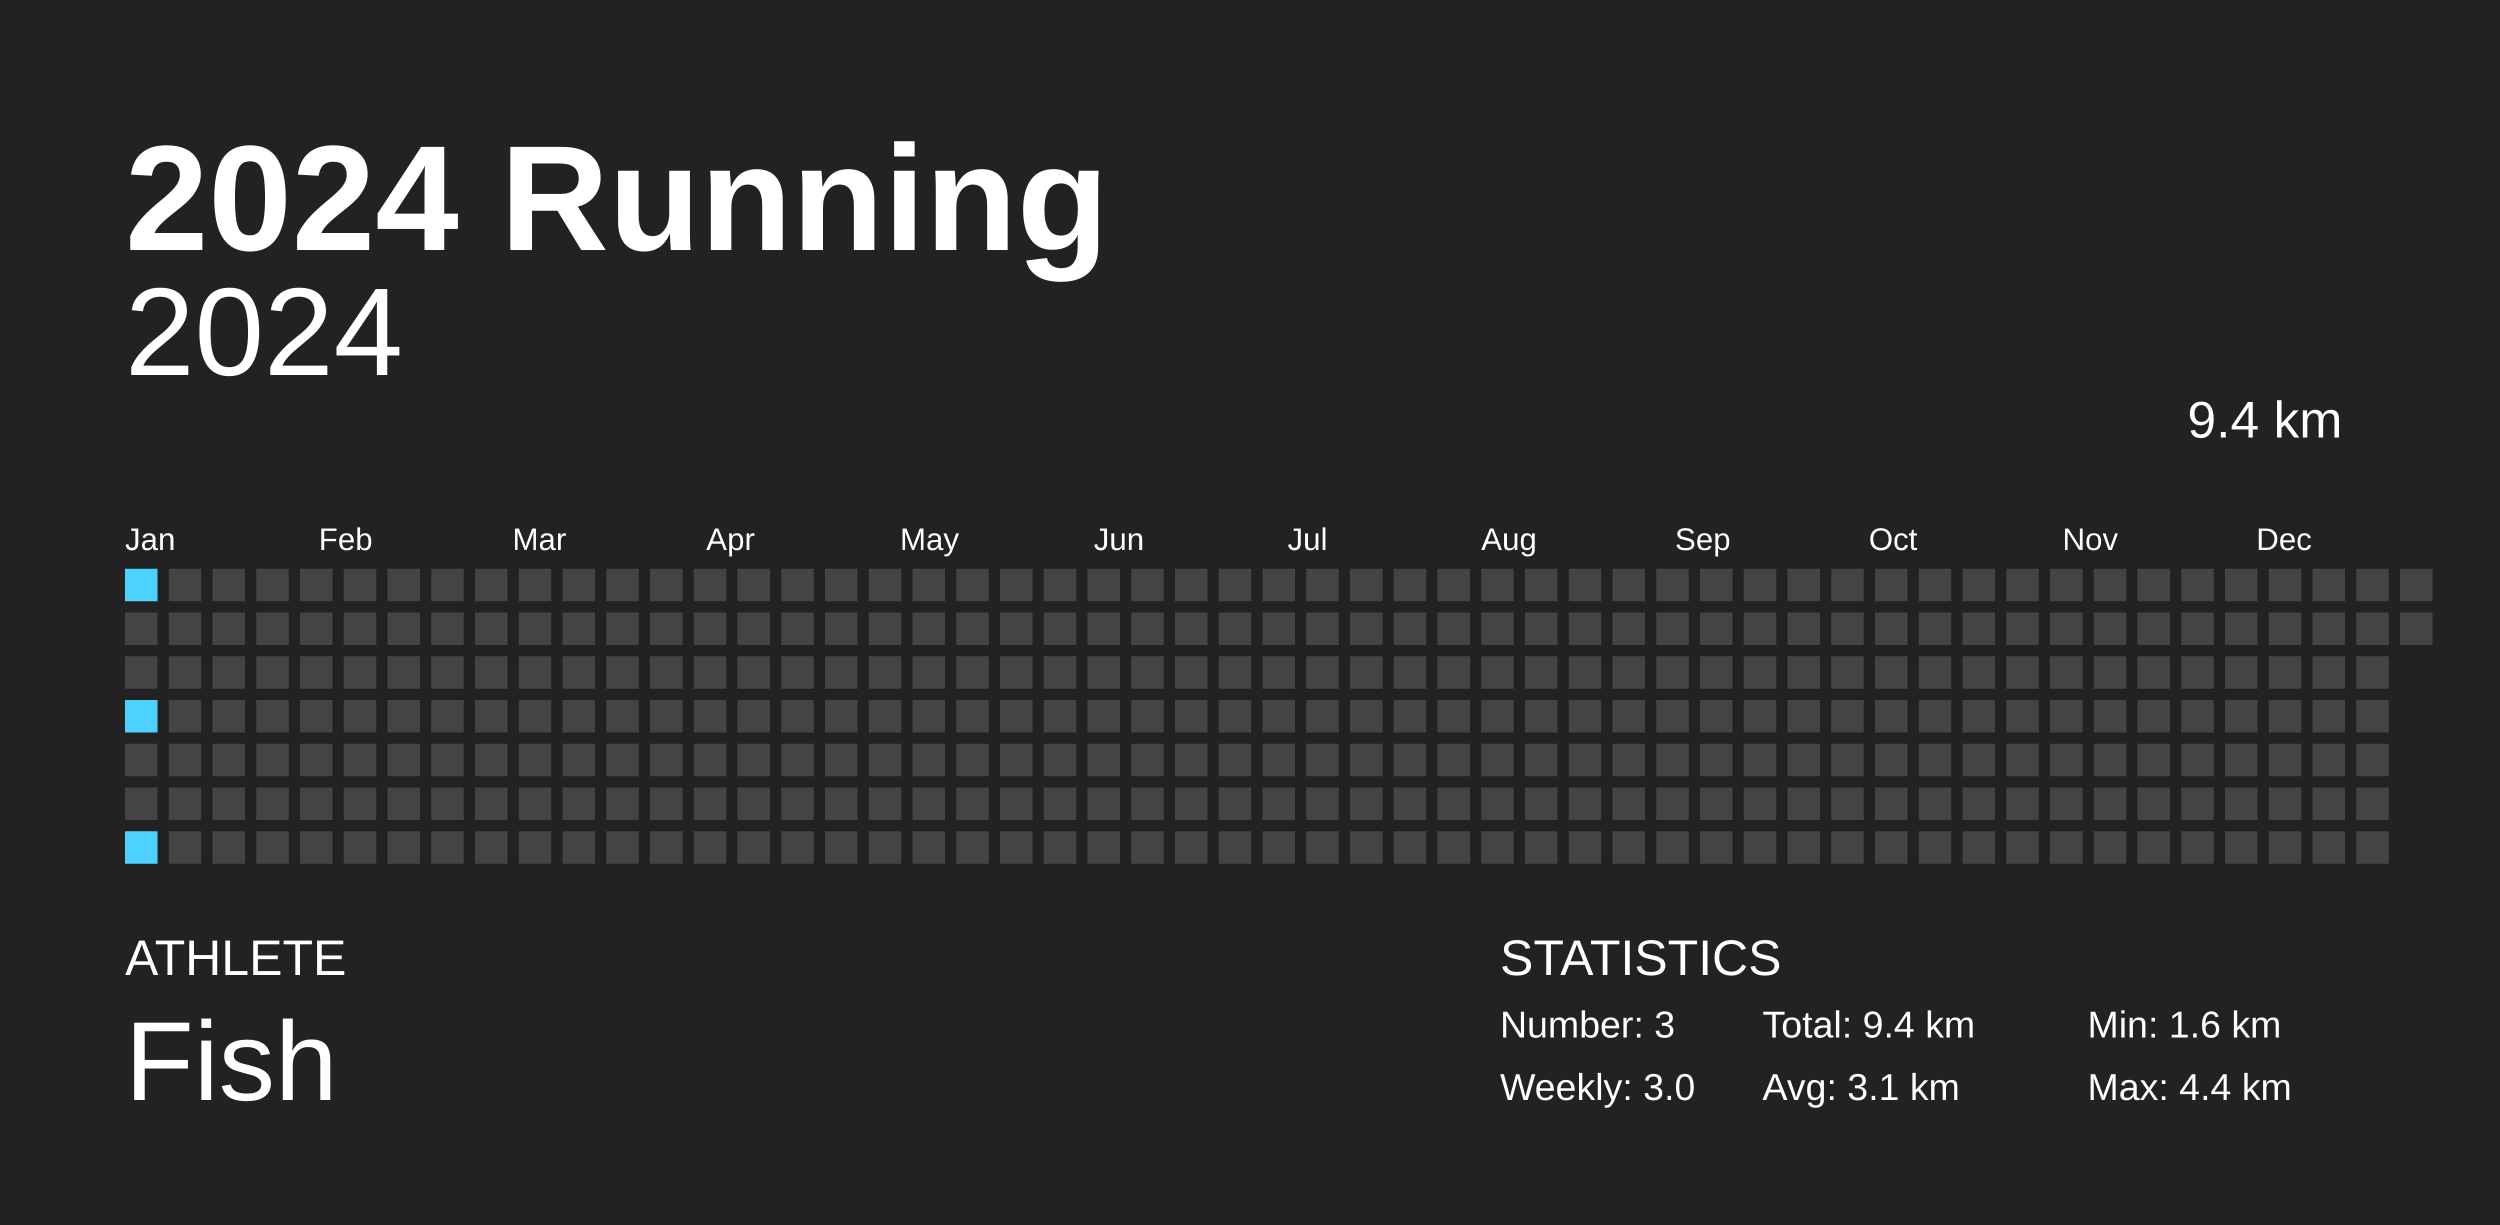
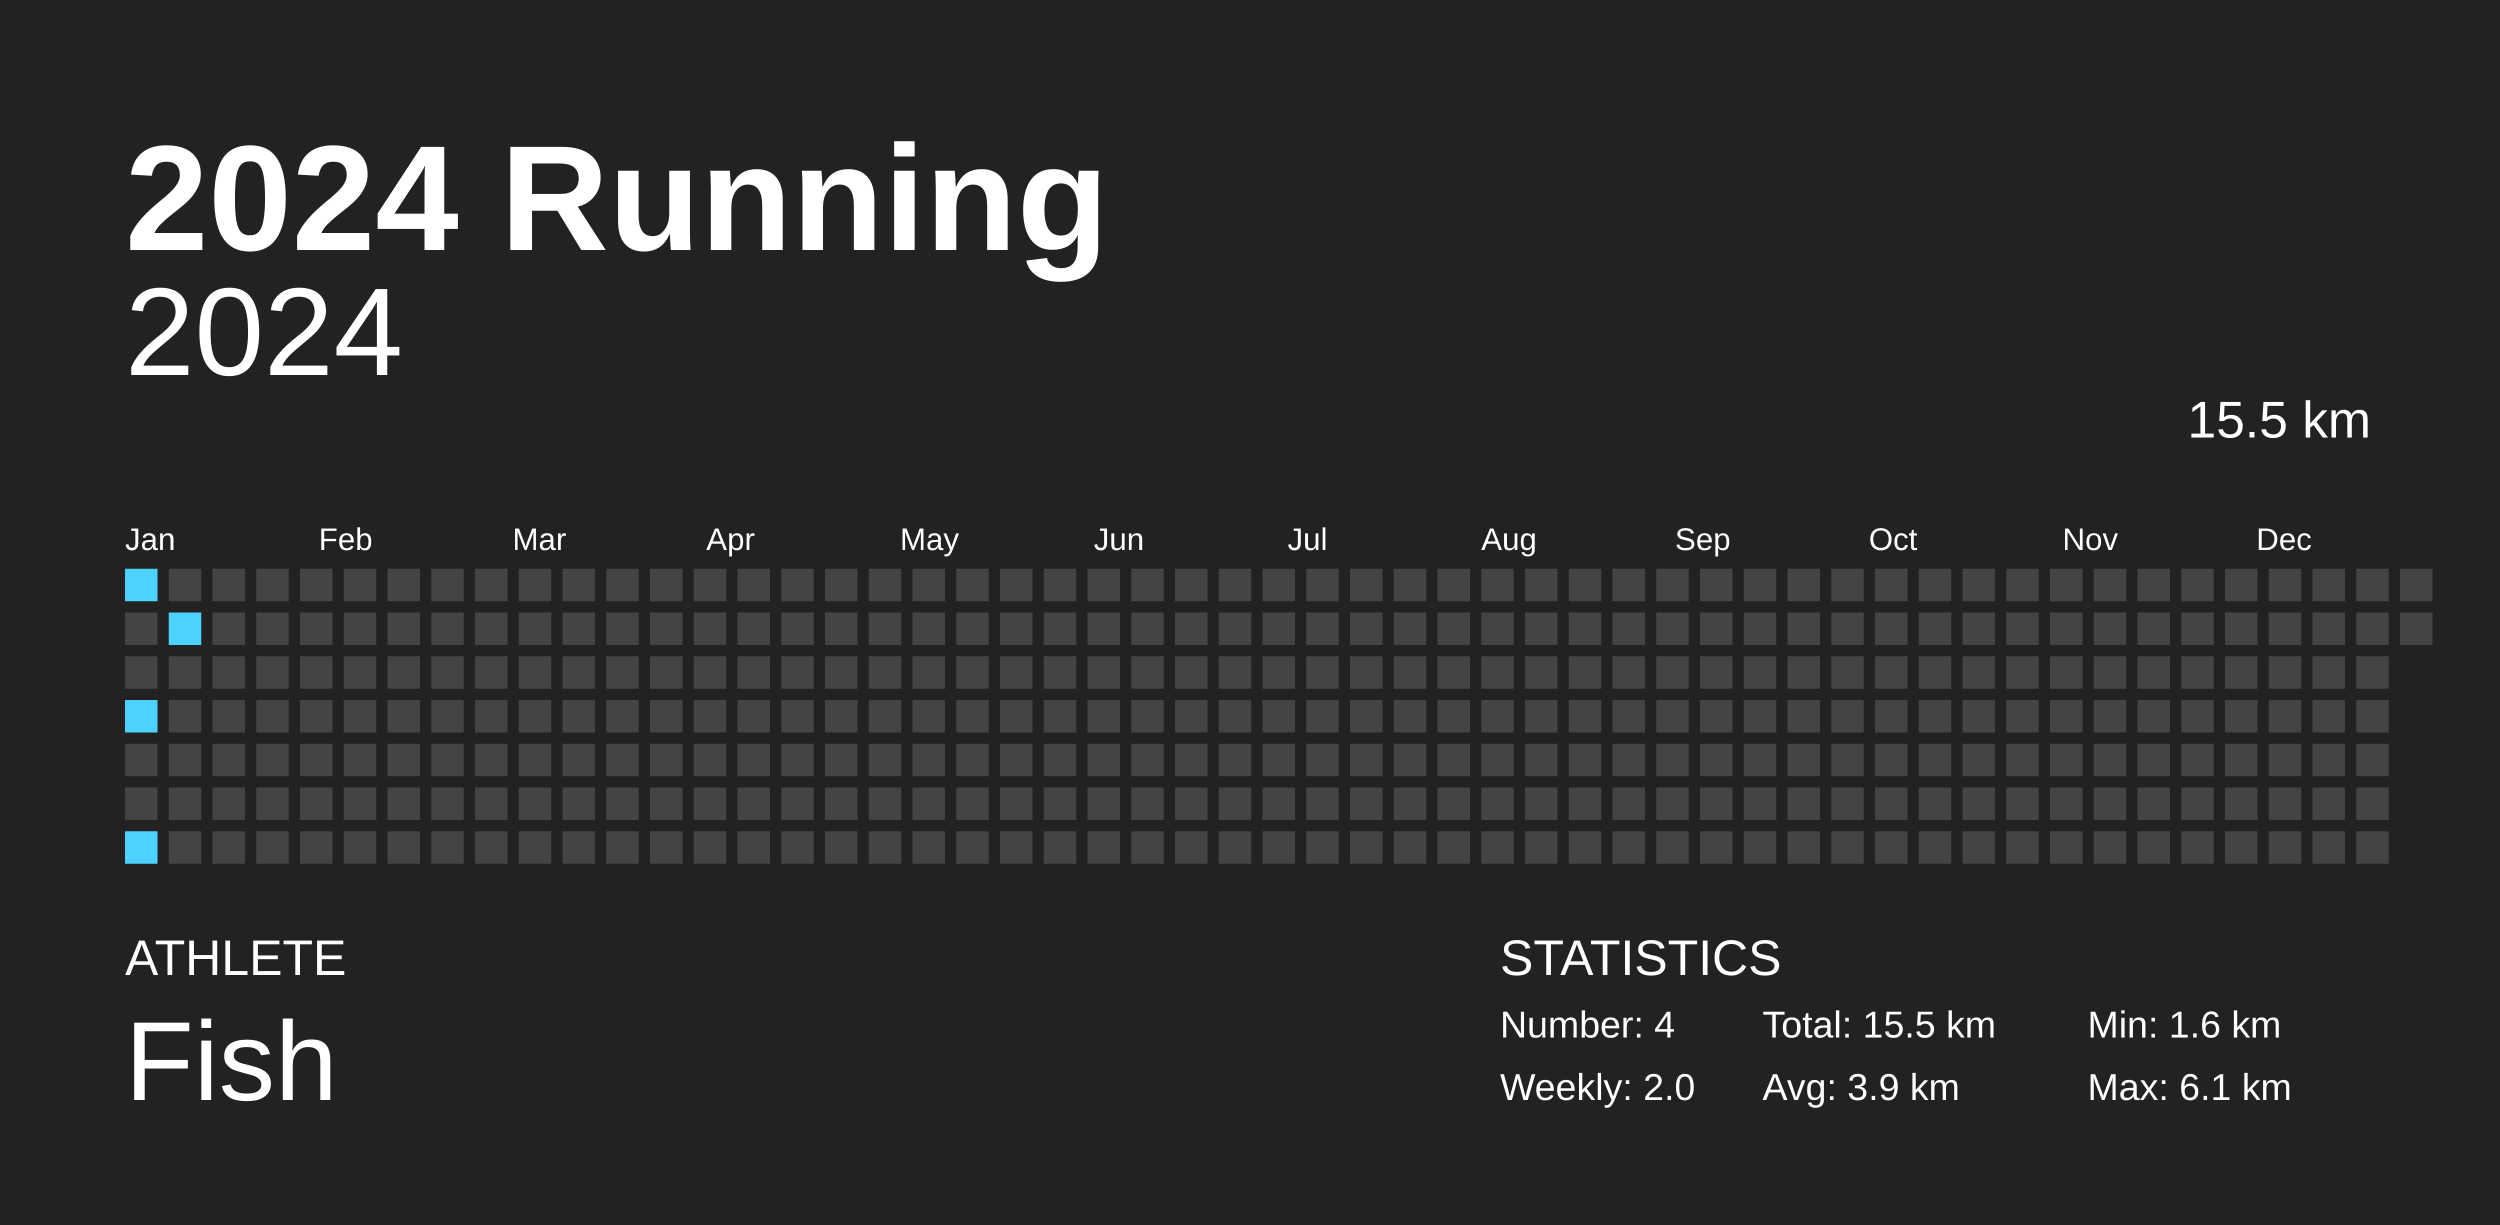
<svg xmlns="http://www.w3.org/2000/svg" baseProfile="full" height="98mm" version="1.1" viewBox="0,0,200,98" width="200mm">
  <defs />
  <rect fill="#222222" height="98" width="200" x="0" y="0" />
  <text fill="#FFFFFF" style="font-size:12px; font-family:Arial; font-weight:bold;" x="10" y="20">2024 Running</text>
  <text fill="#FFFFFF" style="font-size:4px; font-family:Arial" x="10" y="78">ATHLETE</text>
  <text fill="#FFFFFF" style="font-size:9px; font-family:Arial" x="10" y="88">Fish</text>
  <text fill="#FFFFFF" style="font-size:4px; font-family:Arial" x="120" y="78">STATISTICS</text>
-   <text fill="#FFFFFF" style="font-size:3px; font-family:Arial" x="120" y="83">Number: 3</text>
-   <text fill="#FFFFFF" style="font-size:3px; font-family:Arial" x="120" y="88">Weekly: 3.0</text>
-   <text fill="#FFFFFF" style="font-size:3px; font-family:Arial" x="141" y="83">Total: 9.4 km</text>
-   <text fill="#FFFFFF" style="font-size:3px; font-family:Arial" x="141" y="88">Avg: 3.1 km</text>
+   <text fill="#FFFFFF" style="font-size:3px; font-family:Arial" x="120" y="83">Number: 4</text>
+   <text fill="#FFFFFF" style="font-size:3px; font-family:Arial" x="120" y="88">Weekly: 2.0</text>
+   <text fill="#FFFFFF" style="font-size:3px; font-family:Arial" x="141" y="83">Total: 15.5 km</text>
+   <text fill="#FFFFFF" style="font-size:3px; font-family:Arial" x="141" y="88">Avg: 3.9 km</text>
  <text fill="#FFFFFF" style="font-size:3px; font-family:Arial" x="167" y="83">Min: 1.6 km</text>
-   <text fill="#FFFFFF" style="font-size:3px; font-family:Arial" x="167" y="88">Max: 4.4 km</text>
+   <text fill="#FFFFFF" style="font-size:3px; font-family:Arial" x="167" y="88">Max: 6.1 km</text>
  <text alignment-baseline="hanging" fill="#FFFFFF" style="font-size:10.0px; font-family:Arial;" x="10" y="30">2024</text>
-   <text alignment-baseline="hanging" fill="#FFFFFF" style="font-size:4.125px; font-family:Arial;" x="175" y="35">9.4 km</text>
+   <text alignment-baseline="hanging" fill="#FFFFFF" style="font-size:4.125px; font-family:Arial;" x="175" y="35">15.5 km</text>
  <text fill="#FFFFFF" style="font-size:2.5px; font-family:Arial" x="10.0" y="44">Jan</text>
  <text fill="#FFFFFF" style="font-size:2.5px; font-family:Arial" x="25.5" y="44">Feb</text>
  <text fill="#FFFFFF" style="font-size:2.5px; font-family:Arial" x="41.0" y="44">Mar</text>
  <text fill="#FFFFFF" style="font-size:2.5px; font-family:Arial" x="56.5" y="44">Apr</text>
  <text fill="#FFFFFF" style="font-size:2.5px; font-family:Arial" x="72.0" y="44">May</text>
  <text fill="#FFFFFF" style="font-size:2.5px; font-family:Arial" x="87.5" y="44">Jun</text>
  <text fill="#FFFFFF" style="font-size:2.5px; font-family:Arial" x="103.0" y="44">Jul</text>
  <text fill="#FFFFFF" style="font-size:2.5px; font-family:Arial" x="118.5" y="44">Aug</text>
  <text fill="#FFFFFF" style="font-size:2.5px; font-family:Arial" x="134.0" y="44">Sep</text>
  <text fill="#FFFFFF" style="font-size:2.5px; font-family:Arial" x="149.5" y="44">Oct</text>
  <text fill="#FFFFFF" style="font-size:2.5px; font-family:Arial" x="165.0" y="44">Nov</text>
  <text fill="#FFFFFF" style="font-size:2.5px; font-family:Arial" x="180.5" y="44">Dec</text>
  <rect fill="#4dd2ff" height="2.6" width="2.6" x="10.0" y="45.5" />
  <rect fill="#444444" height="2.6" width="2.6" x="10.0" y="49.0" />
  <rect fill="#444444" height="2.6" width="2.6" x="10.0" y="52.5" />
  <rect fill="#4dd2ff" height="2.6" width="2.6" x="10.0" y="56.0" />
  <rect fill="#444444" height="2.6" width="2.6" x="10.0" y="59.5" />
  <rect fill="#444444" height="2.6" width="2.6" x="10.0" y="63.0" />
  <rect fill="#4dd2ff" height="2.6" width="2.6" x="10.0" y="66.5" />
  <rect fill="#444444" height="2.6" width="2.6" x="13.5" y="45.5" />
-   <rect fill="#444444" height="2.6" width="2.6" x="13.5" y="49.0" />
+   <rect fill="#4dd2ff" height="2.6" width="2.6" x="13.5" y="49.0" />
  <rect fill="#444444" height="2.6" width="2.6" x="13.5" y="52.5" />
  <rect fill="#444444" height="2.6" width="2.6" x="13.5" y="56.0" />
  <rect fill="#444444" height="2.6" width="2.6" x="13.5" y="59.5" />
  <rect fill="#444444" height="2.6" width="2.6" x="13.5" y="63.0" />
  <rect fill="#444444" height="2.6" width="2.6" x="13.5" y="66.5" />
  <rect fill="#444444" height="2.6" width="2.6" x="17.0" y="45.5" />
  <rect fill="#444444" height="2.6" width="2.6" x="17.0" y="49.0" />
  <rect fill="#444444" height="2.6" width="2.6" x="17.0" y="52.5" />
  <rect fill="#444444" height="2.6" width="2.6" x="17.0" y="56.0" />
  <rect fill="#444444" height="2.6" width="2.6" x="17.0" y="59.5" />
  <rect fill="#444444" height="2.6" width="2.6" x="17.0" y="63.0" />
  <rect fill="#444444" height="2.6" width="2.6" x="17.0" y="66.5" />
  <rect fill="#444444" height="2.6" width="2.6" x="20.5" y="45.5" />
  <rect fill="#444444" height="2.6" width="2.6" x="20.5" y="49.0" />
  <rect fill="#444444" height="2.6" width="2.6" x="20.5" y="52.5" />
  <rect fill="#444444" height="2.6" width="2.6" x="20.5" y="56.0" />
  <rect fill="#444444" height="2.6" width="2.6" x="20.5" y="59.5" />
  <rect fill="#444444" height="2.6" width="2.6" x="20.5" y="63.0" />
  <rect fill="#444444" height="2.6" width="2.6" x="20.5" y="66.5" />
  <rect fill="#444444" height="2.6" width="2.6" x="24.0" y="45.5" />
  <rect fill="#444444" height="2.6" width="2.6" x="24.0" y="49.0" />
  <rect fill="#444444" height="2.6" width="2.6" x="24.0" y="52.5" />
  <rect fill="#444444" height="2.6" width="2.6" x="24.0" y="56.0" />
  <rect fill="#444444" height="2.6" width="2.6" x="24.0" y="59.5" />
  <rect fill="#444444" height="2.6" width="2.6" x="24.0" y="63.0" />
  <rect fill="#444444" height="2.6" width="2.6" x="24.0" y="66.5" />
  <rect fill="#444444" height="2.6" width="2.6" x="27.5" y="45.5" />
  <rect fill="#444444" height="2.6" width="2.6" x="27.5" y="49.0" />
  <rect fill="#444444" height="2.6" width="2.6" x="27.5" y="52.5" />
  <rect fill="#444444" height="2.6" width="2.6" x="27.5" y="56.0" />
  <rect fill="#444444" height="2.6" width="2.6" x="27.5" y="59.5" />
  <rect fill="#444444" height="2.6" width="2.6" x="27.5" y="63.0" />
  <rect fill="#444444" height="2.6" width="2.6" x="27.5" y="66.5" />
  <rect fill="#444444" height="2.6" width="2.6" x="31.0" y="45.5" />
  <rect fill="#444444" height="2.6" width="2.6" x="31.0" y="49.0" />
  <rect fill="#444444" height="2.6" width="2.6" x="31.0" y="52.5" />
  <rect fill="#444444" height="2.6" width="2.6" x="31.0" y="56.0" />
  <rect fill="#444444" height="2.6" width="2.6" x="31.0" y="59.5" />
  <rect fill="#444444" height="2.6" width="2.6" x="31.0" y="63.0" />
  <rect fill="#444444" height="2.6" width="2.6" x="31.0" y="66.5" />
  <rect fill="#444444" height="2.6" width="2.6" x="34.5" y="45.5" />
  <rect fill="#444444" height="2.6" width="2.6" x="34.5" y="49.0" />
  <rect fill="#444444" height="2.6" width="2.6" x="34.5" y="52.5" />
  <rect fill="#444444" height="2.6" width="2.6" x="34.5" y="56.0" />
  <rect fill="#444444" height="2.6" width="2.6" x="34.5" y="59.5" />
  <rect fill="#444444" height="2.6" width="2.6" x="34.5" y="63.0" />
  <rect fill="#444444" height="2.6" width="2.6" x="34.5" y="66.5" />
  <rect fill="#444444" height="2.6" width="2.6" x="38.0" y="45.5" />
  <rect fill="#444444" height="2.6" width="2.6" x="38.0" y="49.0" />
  <rect fill="#444444" height="2.6" width="2.6" x="38.0" y="52.5" />
  <rect fill="#444444" height="2.6" width="2.6" x="38.0" y="56.0" />
  <rect fill="#444444" height="2.6" width="2.6" x="38.0" y="59.5" />
  <rect fill="#444444" height="2.6" width="2.6" x="38.0" y="63.0" />
  <rect fill="#444444" height="2.6" width="2.6" x="38.0" y="66.5" />
  <rect fill="#444444" height="2.6" width="2.6" x="41.5" y="45.5" />
  <rect fill="#444444" height="2.6" width="2.6" x="41.5" y="49.0" />
  <rect fill="#444444" height="2.6" width="2.6" x="41.5" y="52.5" />
  <rect fill="#444444" height="2.6" width="2.6" x="41.5" y="56.0" />
  <rect fill="#444444" height="2.6" width="2.6" x="41.5" y="59.5" />
  <rect fill="#444444" height="2.6" width="2.6" x="41.5" y="63.0" />
  <rect fill="#444444" height="2.6" width="2.6" x="41.5" y="66.5" />
  <rect fill="#444444" height="2.6" width="2.6" x="45.0" y="45.5" />
  <rect fill="#444444" height="2.6" width="2.6" x="45.0" y="49.0" />
  <rect fill="#444444" height="2.6" width="2.6" x="45.0" y="52.5" />
  <rect fill="#444444" height="2.6" width="2.6" x="45.0" y="56.0" />
  <rect fill="#444444" height="2.6" width="2.6" x="45.0" y="59.5" />
  <rect fill="#444444" height="2.6" width="2.6" x="45.0" y="63.0" />
  <rect fill="#444444" height="2.6" width="2.6" x="45.0" y="66.5" />
  <rect fill="#444444" height="2.6" width="2.6" x="48.5" y="45.5" />
  <rect fill="#444444" height="2.6" width="2.6" x="48.5" y="49.0" />
  <rect fill="#444444" height="2.6" width="2.6" x="48.5" y="52.5" />
  <rect fill="#444444" height="2.6" width="2.6" x="48.5" y="56.0" />
  <rect fill="#444444" height="2.6" width="2.6" x="48.5" y="59.5" />
  <rect fill="#444444" height="2.6" width="2.6" x="48.5" y="63.0" />
  <rect fill="#444444" height="2.6" width="2.6" x="48.5" y="66.5" />
  <rect fill="#444444" height="2.6" width="2.6" x="52.0" y="45.5" />
  <rect fill="#444444" height="2.6" width="2.6" x="52.0" y="49.0" />
  <rect fill="#444444" height="2.6" width="2.6" x="52.0" y="52.5" />
  <rect fill="#444444" height="2.6" width="2.6" x="52.0" y="56.0" />
  <rect fill="#444444" height="2.6" width="2.6" x="52.0" y="59.5" />
  <rect fill="#444444" height="2.6" width="2.6" x="52.0" y="63.0" />
  <rect fill="#444444" height="2.6" width="2.6" x="52.0" y="66.5" />
  <rect fill="#444444" height="2.6" width="2.6" x="55.5" y="45.5" />
  <rect fill="#444444" height="2.6" width="2.6" x="55.5" y="49.0" />
  <rect fill="#444444" height="2.6" width="2.6" x="55.5" y="52.5" />
  <rect fill="#444444" height="2.6" width="2.6" x="55.5" y="56.0" />
  <rect fill="#444444" height="2.6" width="2.6" x="55.5" y="59.5" />
  <rect fill="#444444" height="2.6" width="2.6" x="55.5" y="63.0" />
  <rect fill="#444444" height="2.6" width="2.6" x="55.5" y="66.5" />
  <rect fill="#444444" height="2.6" width="2.6" x="59.0" y="45.5" />
  <rect fill="#444444" height="2.6" width="2.6" x="59.0" y="49.0" />
  <rect fill="#444444" height="2.6" width="2.6" x="59.0" y="52.5" />
  <rect fill="#444444" height="2.6" width="2.6" x="59.0" y="56.0" />
  <rect fill="#444444" height="2.6" width="2.6" x="59.0" y="59.5" />
  <rect fill="#444444" height="2.6" width="2.6" x="59.0" y="63.0" />
  <rect fill="#444444" height="2.6" width="2.6" x="59.0" y="66.5" />
  <rect fill="#444444" height="2.6" width="2.6" x="62.5" y="45.5" />
  <rect fill="#444444" height="2.6" width="2.6" x="62.5" y="49.0" />
  <rect fill="#444444" height="2.6" width="2.6" x="62.5" y="52.5" />
  <rect fill="#444444" height="2.6" width="2.6" x="62.5" y="56.0" />
  <rect fill="#444444" height="2.6" width="2.6" x="62.5" y="59.5" />
  <rect fill="#444444" height="2.6" width="2.6" x="62.5" y="63.0" />
  <rect fill="#444444" height="2.6" width="2.6" x="62.5" y="66.5" />
  <rect fill="#444444" height="2.6" width="2.6" x="66.0" y="45.5" />
  <rect fill="#444444" height="2.6" width="2.6" x="66.0" y="49.0" />
  <rect fill="#444444" height="2.6" width="2.6" x="66.0" y="52.5" />
  <rect fill="#444444" height="2.6" width="2.6" x="66.0" y="56.0" />
  <rect fill="#444444" height="2.6" width="2.6" x="66.0" y="59.5" />
  <rect fill="#444444" height="2.6" width="2.6" x="66.0" y="63.0" />
  <rect fill="#444444" height="2.6" width="2.6" x="66.0" y="66.5" />
  <rect fill="#444444" height="2.6" width="2.6" x="69.5" y="45.5" />
  <rect fill="#444444" height="2.6" width="2.6" x="69.5" y="49.0" />
  <rect fill="#444444" height="2.6" width="2.6" x="69.5" y="52.5" />
  <rect fill="#444444" height="2.6" width="2.6" x="69.5" y="56.0" />
  <rect fill="#444444" height="2.6" width="2.6" x="69.5" y="59.5" />
  <rect fill="#444444" height="2.6" width="2.6" x="69.5" y="63.0" />
  <rect fill="#444444" height="2.6" width="2.6" x="69.5" y="66.5" />
  <rect fill="#444444" height="2.6" width="2.6" x="73.0" y="45.5" />
  <rect fill="#444444" height="2.6" width="2.6" x="73.0" y="49.0" />
  <rect fill="#444444" height="2.6" width="2.6" x="73.0" y="52.5" />
  <rect fill="#444444" height="2.6" width="2.6" x="73.0" y="56.0" />
  <rect fill="#444444" height="2.6" width="2.6" x="73.0" y="59.5" />
  <rect fill="#444444" height="2.6" width="2.6" x="73.0" y="63.0" />
  <rect fill="#444444" height="2.6" width="2.6" x="73.0" y="66.5" />
  <rect fill="#444444" height="2.6" width="2.6" x="76.5" y="45.5" />
  <rect fill="#444444" height="2.6" width="2.6" x="76.5" y="49.0" />
  <rect fill="#444444" height="2.6" width="2.6" x="76.5" y="52.5" />
  <rect fill="#444444" height="2.6" width="2.6" x="76.5" y="56.0" />
  <rect fill="#444444" height="2.6" width="2.6" x="76.5" y="59.5" />
  <rect fill="#444444" height="2.6" width="2.6" x="76.5" y="63.0" />
  <rect fill="#444444" height="2.6" width="2.6" x="76.5" y="66.5" />
  <rect fill="#444444" height="2.6" width="2.6" x="80.0" y="45.5" />
  <rect fill="#444444" height="2.6" width="2.6" x="80.0" y="49.0" />
  <rect fill="#444444" height="2.6" width="2.6" x="80.0" y="52.5" />
  <rect fill="#444444" height="2.6" width="2.6" x="80.0" y="56.0" />
  <rect fill="#444444" height="2.6" width="2.6" x="80.0" y="59.5" />
  <rect fill="#444444" height="2.6" width="2.6" x="80.0" y="63.0" />
  <rect fill="#444444" height="2.6" width="2.6" x="80.0" y="66.5" />
  <rect fill="#444444" height="2.6" width="2.6" x="83.5" y="45.5" />
  <rect fill="#444444" height="2.6" width="2.6" x="83.5" y="49.0" />
  <rect fill="#444444" height="2.6" width="2.6" x="83.5" y="52.5" />
  <rect fill="#444444" height="2.6" width="2.6" x="83.5" y="56.0" />
  <rect fill="#444444" height="2.6" width="2.6" x="83.5" y="59.5" />
  <rect fill="#444444" height="2.6" width="2.6" x="83.5" y="63.0" />
  <rect fill="#444444" height="2.6" width="2.6" x="83.5" y="66.5" />
  <rect fill="#444444" height="2.6" width="2.6" x="87.0" y="45.5" />
  <rect fill="#444444" height="2.6" width="2.6" x="87.0" y="49.0" />
  <rect fill="#444444" height="2.6" width="2.6" x="87.0" y="52.5" />
  <rect fill="#444444" height="2.6" width="2.6" x="87.0" y="56.0" />
  <rect fill="#444444" height="2.6" width="2.6" x="87.0" y="59.5" />
  <rect fill="#444444" height="2.6" width="2.6" x="87.0" y="63.0" />
  <rect fill="#444444" height="2.6" width="2.6" x="87.0" y="66.5" />
  <rect fill="#444444" height="2.6" width="2.6" x="90.5" y="45.5" />
  <rect fill="#444444" height="2.6" width="2.6" x="90.5" y="49.0" />
  <rect fill="#444444" height="2.6" width="2.6" x="90.5" y="52.5" />
  <rect fill="#444444" height="2.6" width="2.6" x="90.5" y="56.0" />
  <rect fill="#444444" height="2.6" width="2.6" x="90.5" y="59.5" />
  <rect fill="#444444" height="2.6" width="2.6" x="90.5" y="63.0" />
  <rect fill="#444444" height="2.6" width="2.6" x="90.5" y="66.5" />
  <rect fill="#444444" height="2.6" width="2.6" x="94.0" y="45.5" />
  <rect fill="#444444" height="2.6" width="2.6" x="94.0" y="49.0" />
  <rect fill="#444444" height="2.6" width="2.6" x="94.0" y="52.5" />
  <rect fill="#444444" height="2.6" width="2.6" x="94.0" y="56.0" />
  <rect fill="#444444" height="2.6" width="2.6" x="94.0" y="59.5" />
  <rect fill="#444444" height="2.6" width="2.6" x="94.0" y="63.0" />
  <rect fill="#444444" height="2.6" width="2.6" x="94.0" y="66.5" />
  <rect fill="#444444" height="2.6" width="2.6" x="97.5" y="45.5" />
  <rect fill="#444444" height="2.6" width="2.6" x="97.5" y="49.0" />
  <rect fill="#444444" height="2.6" width="2.6" x="97.5" y="52.5" />
  <rect fill="#444444" height="2.6" width="2.6" x="97.5" y="56.0" />
  <rect fill="#444444" height="2.6" width="2.6" x="97.5" y="59.5" />
  <rect fill="#444444" height="2.6" width="2.6" x="97.5" y="63.0" />
  <rect fill="#444444" height="2.6" width="2.6" x="97.5" y="66.5" />
  <rect fill="#444444" height="2.6" width="2.6" x="101.0" y="45.5" />
  <rect fill="#444444" height="2.6" width="2.6" x="101.0" y="49.0" />
  <rect fill="#444444" height="2.6" width="2.6" x="101.0" y="52.5" />
  <rect fill="#444444" height="2.6" width="2.6" x="101.0" y="56.0" />
  <rect fill="#444444" height="2.6" width="2.6" x="101.0" y="59.5" />
  <rect fill="#444444" height="2.6" width="2.6" x="101.0" y="63.0" />
  <rect fill="#444444" height="2.6" width="2.6" x="101.0" y="66.5" />
  <rect fill="#444444" height="2.6" width="2.6" x="104.5" y="45.5" />
  <rect fill="#444444" height="2.6" width="2.6" x="104.5" y="49.0" />
  <rect fill="#444444" height="2.6" width="2.6" x="104.5" y="52.5" />
  <rect fill="#444444" height="2.6" width="2.6" x="104.5" y="56.0" />
  <rect fill="#444444" height="2.6" width="2.6" x="104.5" y="59.5" />
  <rect fill="#444444" height="2.6" width="2.6" x="104.5" y="63.0" />
  <rect fill="#444444" height="2.6" width="2.6" x="104.5" y="66.5" />
  <rect fill="#444444" height="2.6" width="2.6" x="108.0" y="45.5" />
  <rect fill="#444444" height="2.6" width="2.6" x="108.0" y="49.0" />
  <rect fill="#444444" height="2.6" width="2.6" x="108.0" y="52.5" />
  <rect fill="#444444" height="2.6" width="2.6" x="108.0" y="56.0" />
  <rect fill="#444444" height="2.6" width="2.6" x="108.0" y="59.5" />
  <rect fill="#444444" height="2.6" width="2.6" x="108.0" y="63.0" />
  <rect fill="#444444" height="2.6" width="2.6" x="108.0" y="66.5" />
  <rect fill="#444444" height="2.6" width="2.6" x="111.5" y="45.5" />
  <rect fill="#444444" height="2.6" width="2.6" x="111.5" y="49.0" />
  <rect fill="#444444" height="2.6" width="2.6" x="111.5" y="52.5" />
  <rect fill="#444444" height="2.6" width="2.6" x="111.5" y="56.0" />
  <rect fill="#444444" height="2.6" width="2.6" x="111.5" y="59.5" />
  <rect fill="#444444" height="2.6" width="2.6" x="111.5" y="63.0" />
  <rect fill="#444444" height="2.6" width="2.6" x="111.5" y="66.5" />
  <rect fill="#444444" height="2.6" width="2.6" x="115.0" y="45.5" />
  <rect fill="#444444" height="2.6" width="2.6" x="115.0" y="49.0" />
  <rect fill="#444444" height="2.6" width="2.6" x="115.0" y="52.5" />
  <rect fill="#444444" height="2.6" width="2.6" x="115.0" y="56.0" />
  <rect fill="#444444" height="2.6" width="2.6" x="115.0" y="59.5" />
  <rect fill="#444444" height="2.6" width="2.6" x="115.0" y="63.0" />
  <rect fill="#444444" height="2.6" width="2.6" x="115.0" y="66.5" />
  <rect fill="#444444" height="2.6" width="2.6" x="118.5" y="45.5" />
  <rect fill="#444444" height="2.6" width="2.6" x="118.5" y="49.0" />
  <rect fill="#444444" height="2.6" width="2.6" x="118.5" y="52.5" />
  <rect fill="#444444" height="2.6" width="2.6" x="118.5" y="56.0" />
  <rect fill="#444444" height="2.6" width="2.6" x="118.5" y="59.5" />
  <rect fill="#444444" height="2.6" width="2.6" x="118.5" y="63.0" />
  <rect fill="#444444" height="2.6" width="2.6" x="118.5" y="66.5" />
  <rect fill="#444444" height="2.6" width="2.6" x="122.0" y="45.5" />
  <rect fill="#444444" height="2.6" width="2.6" x="122.0" y="49.0" />
  <rect fill="#444444" height="2.6" width="2.6" x="122.0" y="52.5" />
  <rect fill="#444444" height="2.6" width="2.6" x="122.0" y="56.0" />
  <rect fill="#444444" height="2.6" width="2.6" x="122.0" y="59.5" />
  <rect fill="#444444" height="2.6" width="2.6" x="122.0" y="63.0" />
  <rect fill="#444444" height="2.6" width="2.6" x="122.0" y="66.5" />
  <rect fill="#444444" height="2.6" width="2.6" x="125.5" y="45.5" />
  <rect fill="#444444" height="2.6" width="2.6" x="125.5" y="49.0" />
  <rect fill="#444444" height="2.6" width="2.6" x="125.5" y="52.5" />
  <rect fill="#444444" height="2.6" width="2.6" x="125.5" y="56.0" />
  <rect fill="#444444" height="2.6" width="2.6" x="125.5" y="59.5" />
  <rect fill="#444444" height="2.6" width="2.6" x="125.5" y="63.0" />
  <rect fill="#444444" height="2.6" width="2.6" x="125.5" y="66.5" />
  <rect fill="#444444" height="2.6" width="2.6" x="129.0" y="45.5" />
  <rect fill="#444444" height="2.6" width="2.6" x="129.0" y="49.0" />
  <rect fill="#444444" height="2.6" width="2.6" x="129.0" y="52.5" />
  <rect fill="#444444" height="2.6" width="2.6" x="129.0" y="56.0" />
  <rect fill="#444444" height="2.6" width="2.6" x="129.0" y="59.5" />
  <rect fill="#444444" height="2.6" width="2.6" x="129.0" y="63.0" />
  <rect fill="#444444" height="2.6" width="2.6" x="129.0" y="66.5" />
  <rect fill="#444444" height="2.6" width="2.6" x="132.5" y="45.5" />
  <rect fill="#444444" height="2.6" width="2.6" x="132.5" y="49.0" />
  <rect fill="#444444" height="2.6" width="2.6" x="132.5" y="52.5" />
  <rect fill="#444444" height="2.6" width="2.6" x="132.5" y="56.0" />
  <rect fill="#444444" height="2.6" width="2.6" x="132.5" y="59.5" />
  <rect fill="#444444" height="2.6" width="2.6" x="132.5" y="63.0" />
  <rect fill="#444444" height="2.6" width="2.6" x="132.5" y="66.5" />
  <rect fill="#444444" height="2.6" width="2.6" x="136.0" y="45.5" />
  <rect fill="#444444" height="2.6" width="2.6" x="136.0" y="49.0" />
  <rect fill="#444444" height="2.6" width="2.6" x="136.0" y="52.5" />
  <rect fill="#444444" height="2.6" width="2.6" x="136.0" y="56.0" />
  <rect fill="#444444" height="2.6" width="2.6" x="136.0" y="59.5" />
  <rect fill="#444444" height="2.6" width="2.6" x="136.0" y="63.0" />
  <rect fill="#444444" height="2.6" width="2.6" x="136.0" y="66.5" />
  <rect fill="#444444" height="2.6" width="2.6" x="139.5" y="45.5" />
  <rect fill="#444444" height="2.6" width="2.6" x="139.5" y="49.0" />
  <rect fill="#444444" height="2.6" width="2.6" x="139.5" y="52.5" />
  <rect fill="#444444" height="2.6" width="2.6" x="139.5" y="56.0" />
  <rect fill="#444444" height="2.6" width="2.6" x="139.5" y="59.5" />
  <rect fill="#444444" height="2.6" width="2.6" x="139.5" y="63.0" />
  <rect fill="#444444" height="2.6" width="2.6" x="139.5" y="66.5" />
  <rect fill="#444444" height="2.6" width="2.6" x="143.0" y="45.5" />
  <rect fill="#444444" height="2.6" width="2.6" x="143.0" y="49.0" />
  <rect fill="#444444" height="2.6" width="2.6" x="143.0" y="52.5" />
  <rect fill="#444444" height="2.6" width="2.6" x="143.0" y="56.0" />
  <rect fill="#444444" height="2.6" width="2.6" x="143.0" y="59.5" />
  <rect fill="#444444" height="2.6" width="2.6" x="143.0" y="63.0" />
  <rect fill="#444444" height="2.6" width="2.6" x="143.0" y="66.5" />
  <rect fill="#444444" height="2.6" width="2.6" x="146.5" y="45.5" />
  <rect fill="#444444" height="2.6" width="2.6" x="146.5" y="49.0" />
  <rect fill="#444444" height="2.6" width="2.6" x="146.5" y="52.5" />
  <rect fill="#444444" height="2.6" width="2.6" x="146.5" y="56.0" />
  <rect fill="#444444" height="2.6" width="2.6" x="146.5" y="59.5" />
  <rect fill="#444444" height="2.6" width="2.6" x="146.5" y="63.0" />
  <rect fill="#444444" height="2.6" width="2.6" x="146.5" y="66.5" />
  <rect fill="#444444" height="2.6" width="2.6" x="150.0" y="45.5" />
  <rect fill="#444444" height="2.6" width="2.6" x="150.0" y="49.0" />
  <rect fill="#444444" height="2.6" width="2.6" x="150.0" y="52.5" />
  <rect fill="#444444" height="2.6" width="2.6" x="150.0" y="56.0" />
  <rect fill="#444444" height="2.6" width="2.6" x="150.0" y="59.5" />
  <rect fill="#444444" height="2.6" width="2.6" x="150.0" y="63.0" />
  <rect fill="#444444" height="2.6" width="2.6" x="150.0" y="66.5" />
  <rect fill="#444444" height="2.6" width="2.6" x="153.5" y="45.5" />
  <rect fill="#444444" height="2.6" width="2.6" x="153.5" y="49.0" />
  <rect fill="#444444" height="2.6" width="2.6" x="153.5" y="52.5" />
  <rect fill="#444444" height="2.6" width="2.6" x="153.5" y="56.0" />
  <rect fill="#444444" height="2.6" width="2.6" x="153.5" y="59.5" />
  <rect fill="#444444" height="2.6" width="2.6" x="153.5" y="63.0" />
  <rect fill="#444444" height="2.6" width="2.6" x="153.5" y="66.5" />
  <rect fill="#444444" height="2.6" width="2.6" x="157.0" y="45.5" />
  <rect fill="#444444" height="2.6" width="2.6" x="157.0" y="49.0" />
  <rect fill="#444444" height="2.6" width="2.6" x="157.0" y="52.5" />
  <rect fill="#444444" height="2.6" width="2.6" x="157.0" y="56.0" />
  <rect fill="#444444" height="2.6" width="2.6" x="157.0" y="59.5" />
  <rect fill="#444444" height="2.6" width="2.6" x="157.0" y="63.0" />
  <rect fill="#444444" height="2.6" width="2.6" x="157.0" y="66.5" />
  <rect fill="#444444" height="2.6" width="2.6" x="160.5" y="45.5" />
  <rect fill="#444444" height="2.6" width="2.6" x="160.5" y="49.0" />
  <rect fill="#444444" height="2.6" width="2.6" x="160.5" y="52.5" />
  <rect fill="#444444" height="2.6" width="2.6" x="160.5" y="56.0" />
  <rect fill="#444444" height="2.6" width="2.6" x="160.5" y="59.5" />
  <rect fill="#444444" height="2.6" width="2.6" x="160.5" y="63.0" />
  <rect fill="#444444" height="2.6" width="2.6" x="160.5" y="66.5" />
  <rect fill="#444444" height="2.6" width="2.6" x="164.0" y="45.5" />
  <rect fill="#444444" height="2.6" width="2.6" x="164.0" y="49.0" />
  <rect fill="#444444" height="2.6" width="2.6" x="164.0" y="52.5" />
  <rect fill="#444444" height="2.6" width="2.6" x="164.0" y="56.0" />
  <rect fill="#444444" height="2.6" width="2.6" x="164.0" y="59.5" />
  <rect fill="#444444" height="2.6" width="2.6" x="164.0" y="63.0" />
  <rect fill="#444444" height="2.6" width="2.6" x="164.0" y="66.5" />
  <rect fill="#444444" height="2.6" width="2.6" x="167.5" y="45.5" />
  <rect fill="#444444" height="2.6" width="2.6" x="167.5" y="49.0" />
  <rect fill="#444444" height="2.6" width="2.6" x="167.5" y="52.5" />
  <rect fill="#444444" height="2.6" width="2.6" x="167.5" y="56.0" />
  <rect fill="#444444" height="2.6" width="2.6" x="167.5" y="59.5" />
  <rect fill="#444444" height="2.6" width="2.6" x="167.5" y="63.0" />
  <rect fill="#444444" height="2.6" width="2.6" x="167.5" y="66.5" />
  <rect fill="#444444" height="2.6" width="2.6" x="171.0" y="45.5" />
  <rect fill="#444444" height="2.6" width="2.6" x="171.0" y="49.0" />
  <rect fill="#444444" height="2.6" width="2.6" x="171.0" y="52.5" />
  <rect fill="#444444" height="2.6" width="2.6" x="171.0" y="56.0" />
  <rect fill="#444444" height="2.6" width="2.6" x="171.0" y="59.5" />
  <rect fill="#444444" height="2.6" width="2.6" x="171.0" y="63.0" />
  <rect fill="#444444" height="2.6" width="2.6" x="171.0" y="66.5" />
  <rect fill="#444444" height="2.6" width="2.6" x="174.5" y="45.5" />
  <rect fill="#444444" height="2.6" width="2.6" x="174.5" y="49.0" />
  <rect fill="#444444" height="2.6" width="2.6" x="174.5" y="52.5" />
  <rect fill="#444444" height="2.6" width="2.6" x="174.5" y="56.0" />
  <rect fill="#444444" height="2.6" width="2.6" x="174.5" y="59.5" />
  <rect fill="#444444" height="2.6" width="2.6" x="174.5" y="63.0" />
  <rect fill="#444444" height="2.6" width="2.6" x="174.5" y="66.5" />
  <rect fill="#444444" height="2.6" width="2.6" x="178.0" y="45.5" />
  <rect fill="#444444" height="2.6" width="2.6" x="178.0" y="49.0" />
  <rect fill="#444444" height="2.6" width="2.6" x="178.0" y="52.5" />
  <rect fill="#444444" height="2.6" width="2.6" x="178.0" y="56.0" />
  <rect fill="#444444" height="2.6" width="2.6" x="178.0" y="59.5" />
  <rect fill="#444444" height="2.6" width="2.6" x="178.0" y="63.0" />
  <rect fill="#444444" height="2.6" width="2.6" x="178.0" y="66.5" />
  <rect fill="#444444" height="2.6" width="2.6" x="181.5" y="45.5" />
  <rect fill="#444444" height="2.6" width="2.6" x="181.5" y="49.0" />
  <rect fill="#444444" height="2.6" width="2.6" x="181.5" y="52.5" />
  <rect fill="#444444" height="2.6" width="2.6" x="181.5" y="56.0" />
  <rect fill="#444444" height="2.6" width="2.6" x="181.5" y="59.5" />
  <rect fill="#444444" height="2.6" width="2.6" x="181.5" y="63.0" />
  <rect fill="#444444" height="2.6" width="2.6" x="181.5" y="66.5" />
  <rect fill="#444444" height="2.6" width="2.6" x="185.0" y="45.5" />
  <rect fill="#444444" height="2.6" width="2.6" x="185.0" y="49.0" />
  <rect fill="#444444" height="2.6" width="2.6" x="185.0" y="52.5" />
  <rect fill="#444444" height="2.6" width="2.6" x="185.0" y="56.0" />
  <rect fill="#444444" height="2.6" width="2.6" x="185.0" y="59.5" />
  <rect fill="#444444" height="2.6" width="2.6" x="185.0" y="63.0" />
  <rect fill="#444444" height="2.6" width="2.6" x="185.0" y="66.5" />
  <rect fill="#444444" height="2.6" width="2.6" x="188.5" y="45.5" />
  <rect fill="#444444" height="2.6" width="2.6" x="188.5" y="49.0" />
  <rect fill="#444444" height="2.6" width="2.6" x="188.5" y="52.5" />
  <rect fill="#444444" height="2.6" width="2.6" x="188.5" y="56.0" />
  <rect fill="#444444" height="2.6" width="2.6" x="188.5" y="59.5" />
  <rect fill="#444444" height="2.6" width="2.6" x="188.5" y="63.0" />
  <rect fill="#444444" height="2.6" width="2.6" x="188.5" y="66.5" />
  <rect fill="#444444" height="2.6" width="2.6" x="192.0" y="45.5" />
  <rect fill="#444444" height="2.6" width="2.6" x="192.0" y="49.0" />
</svg>
